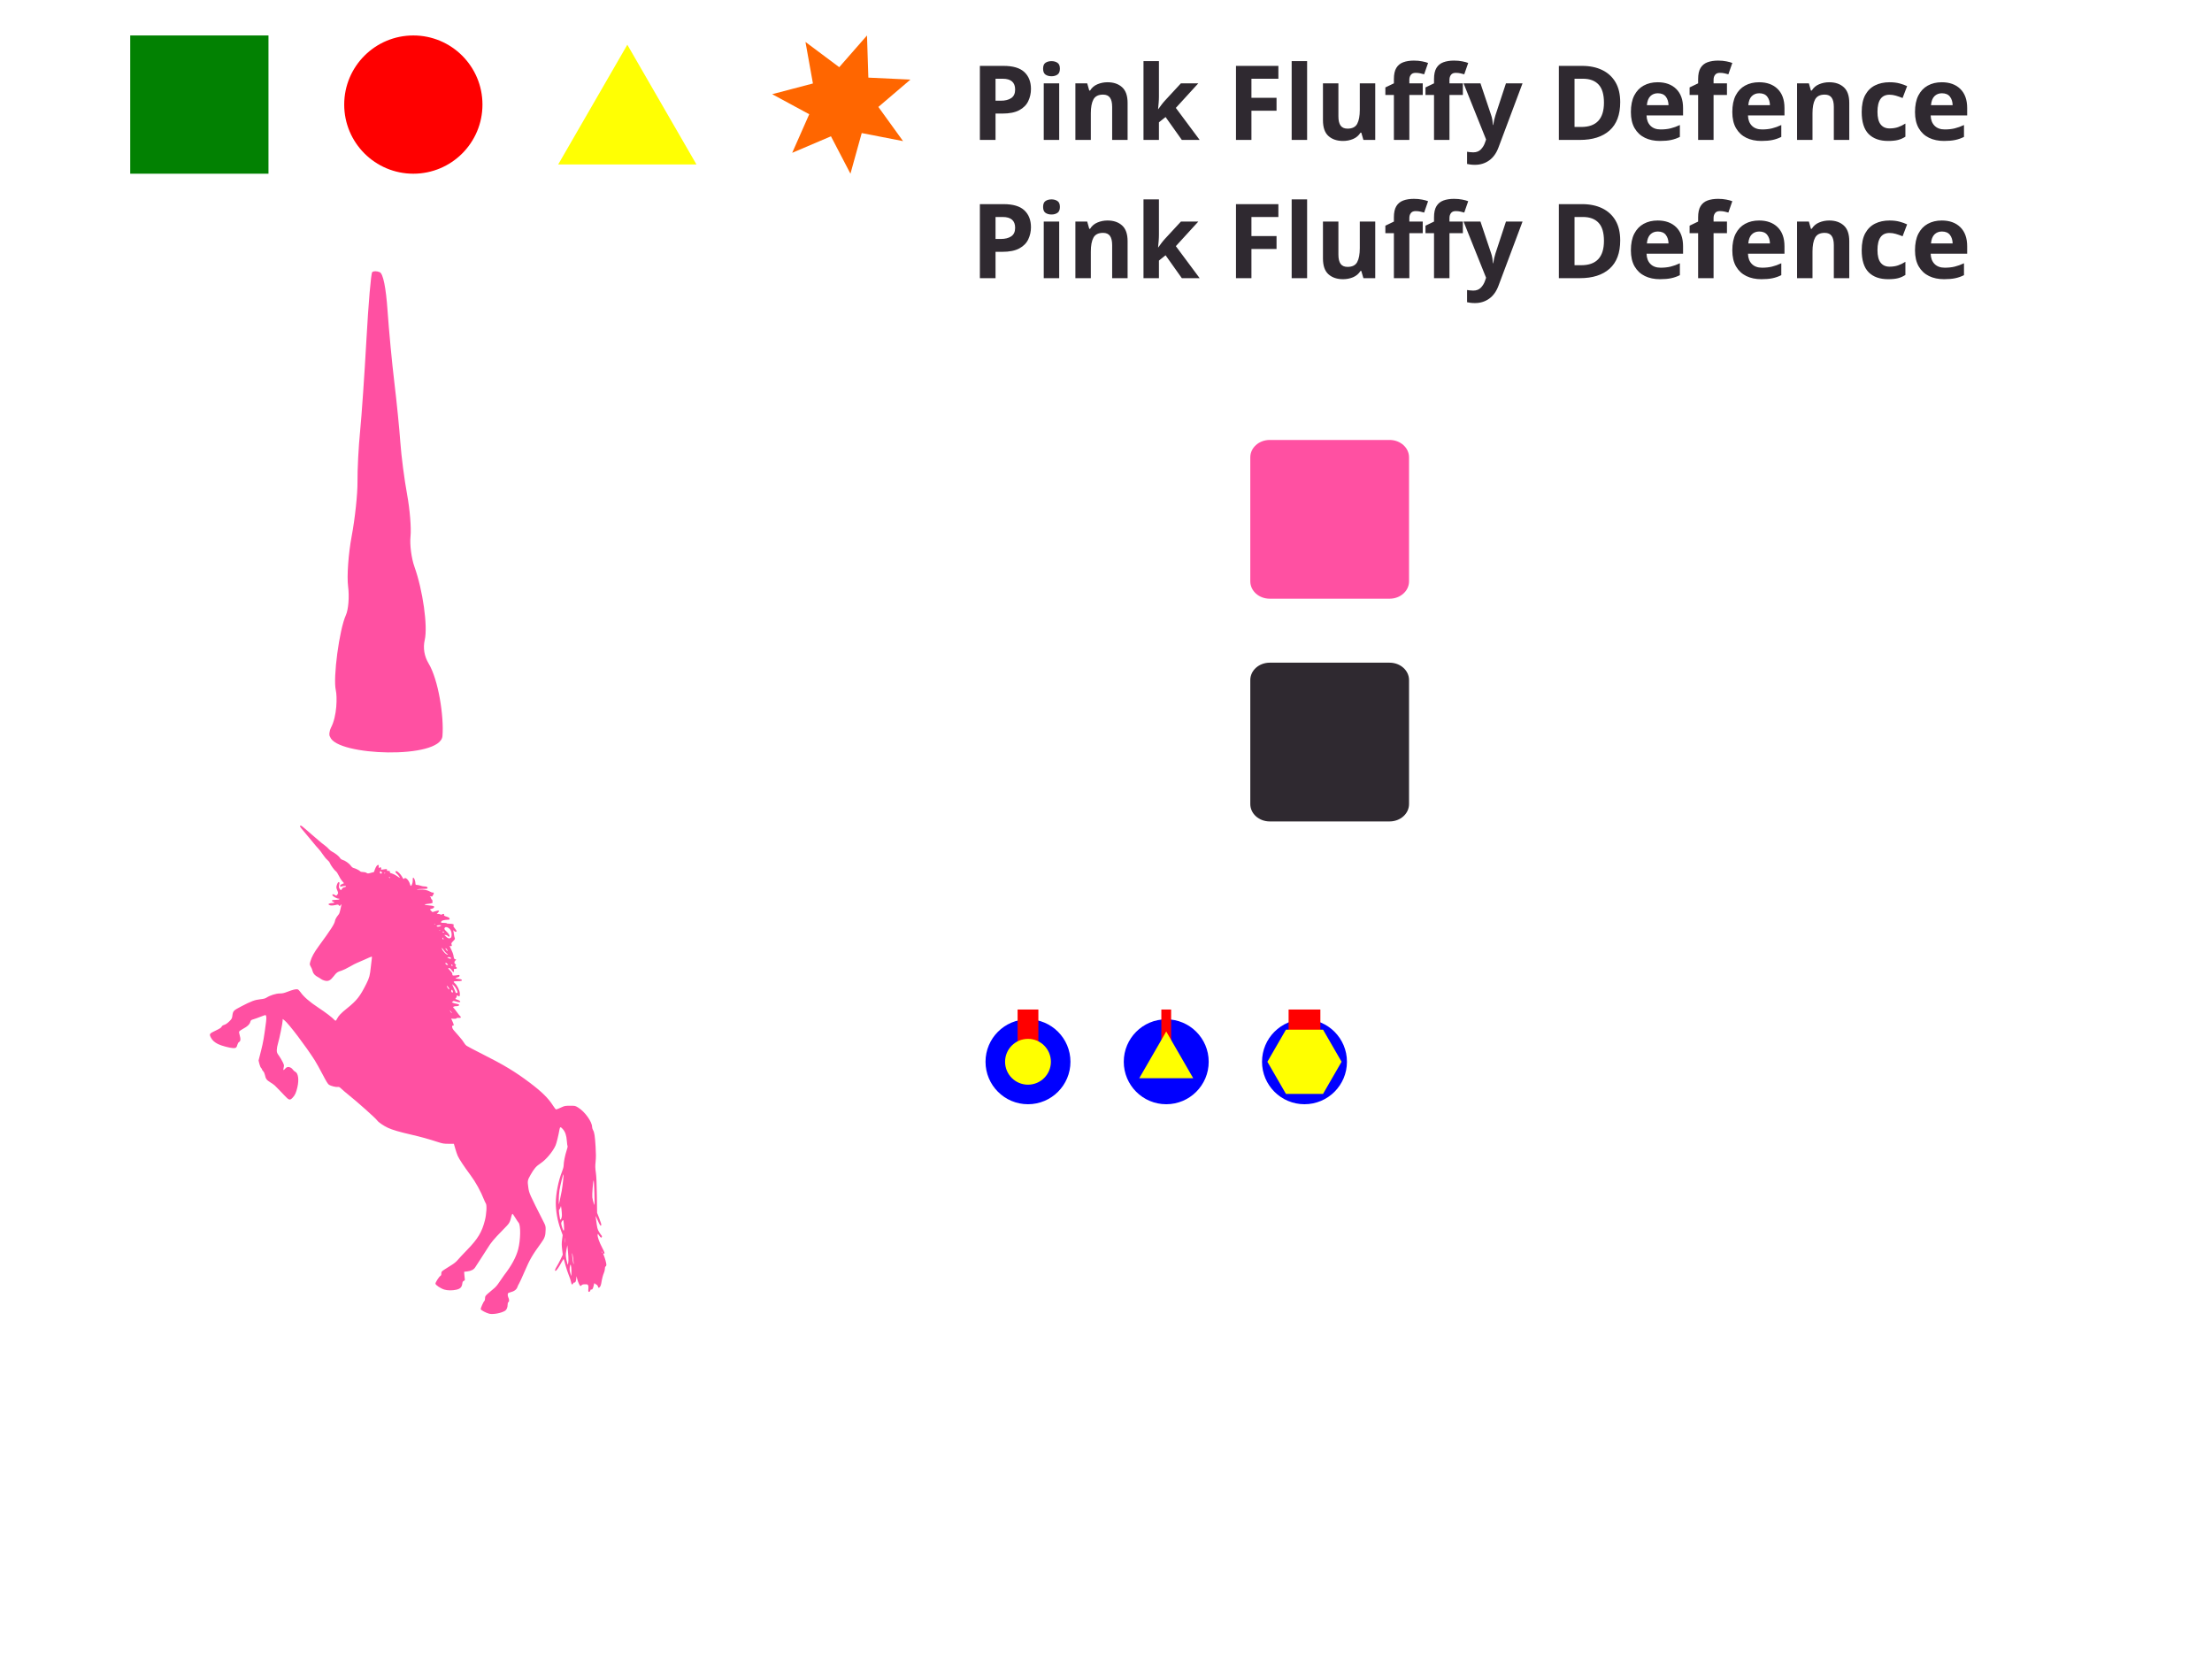
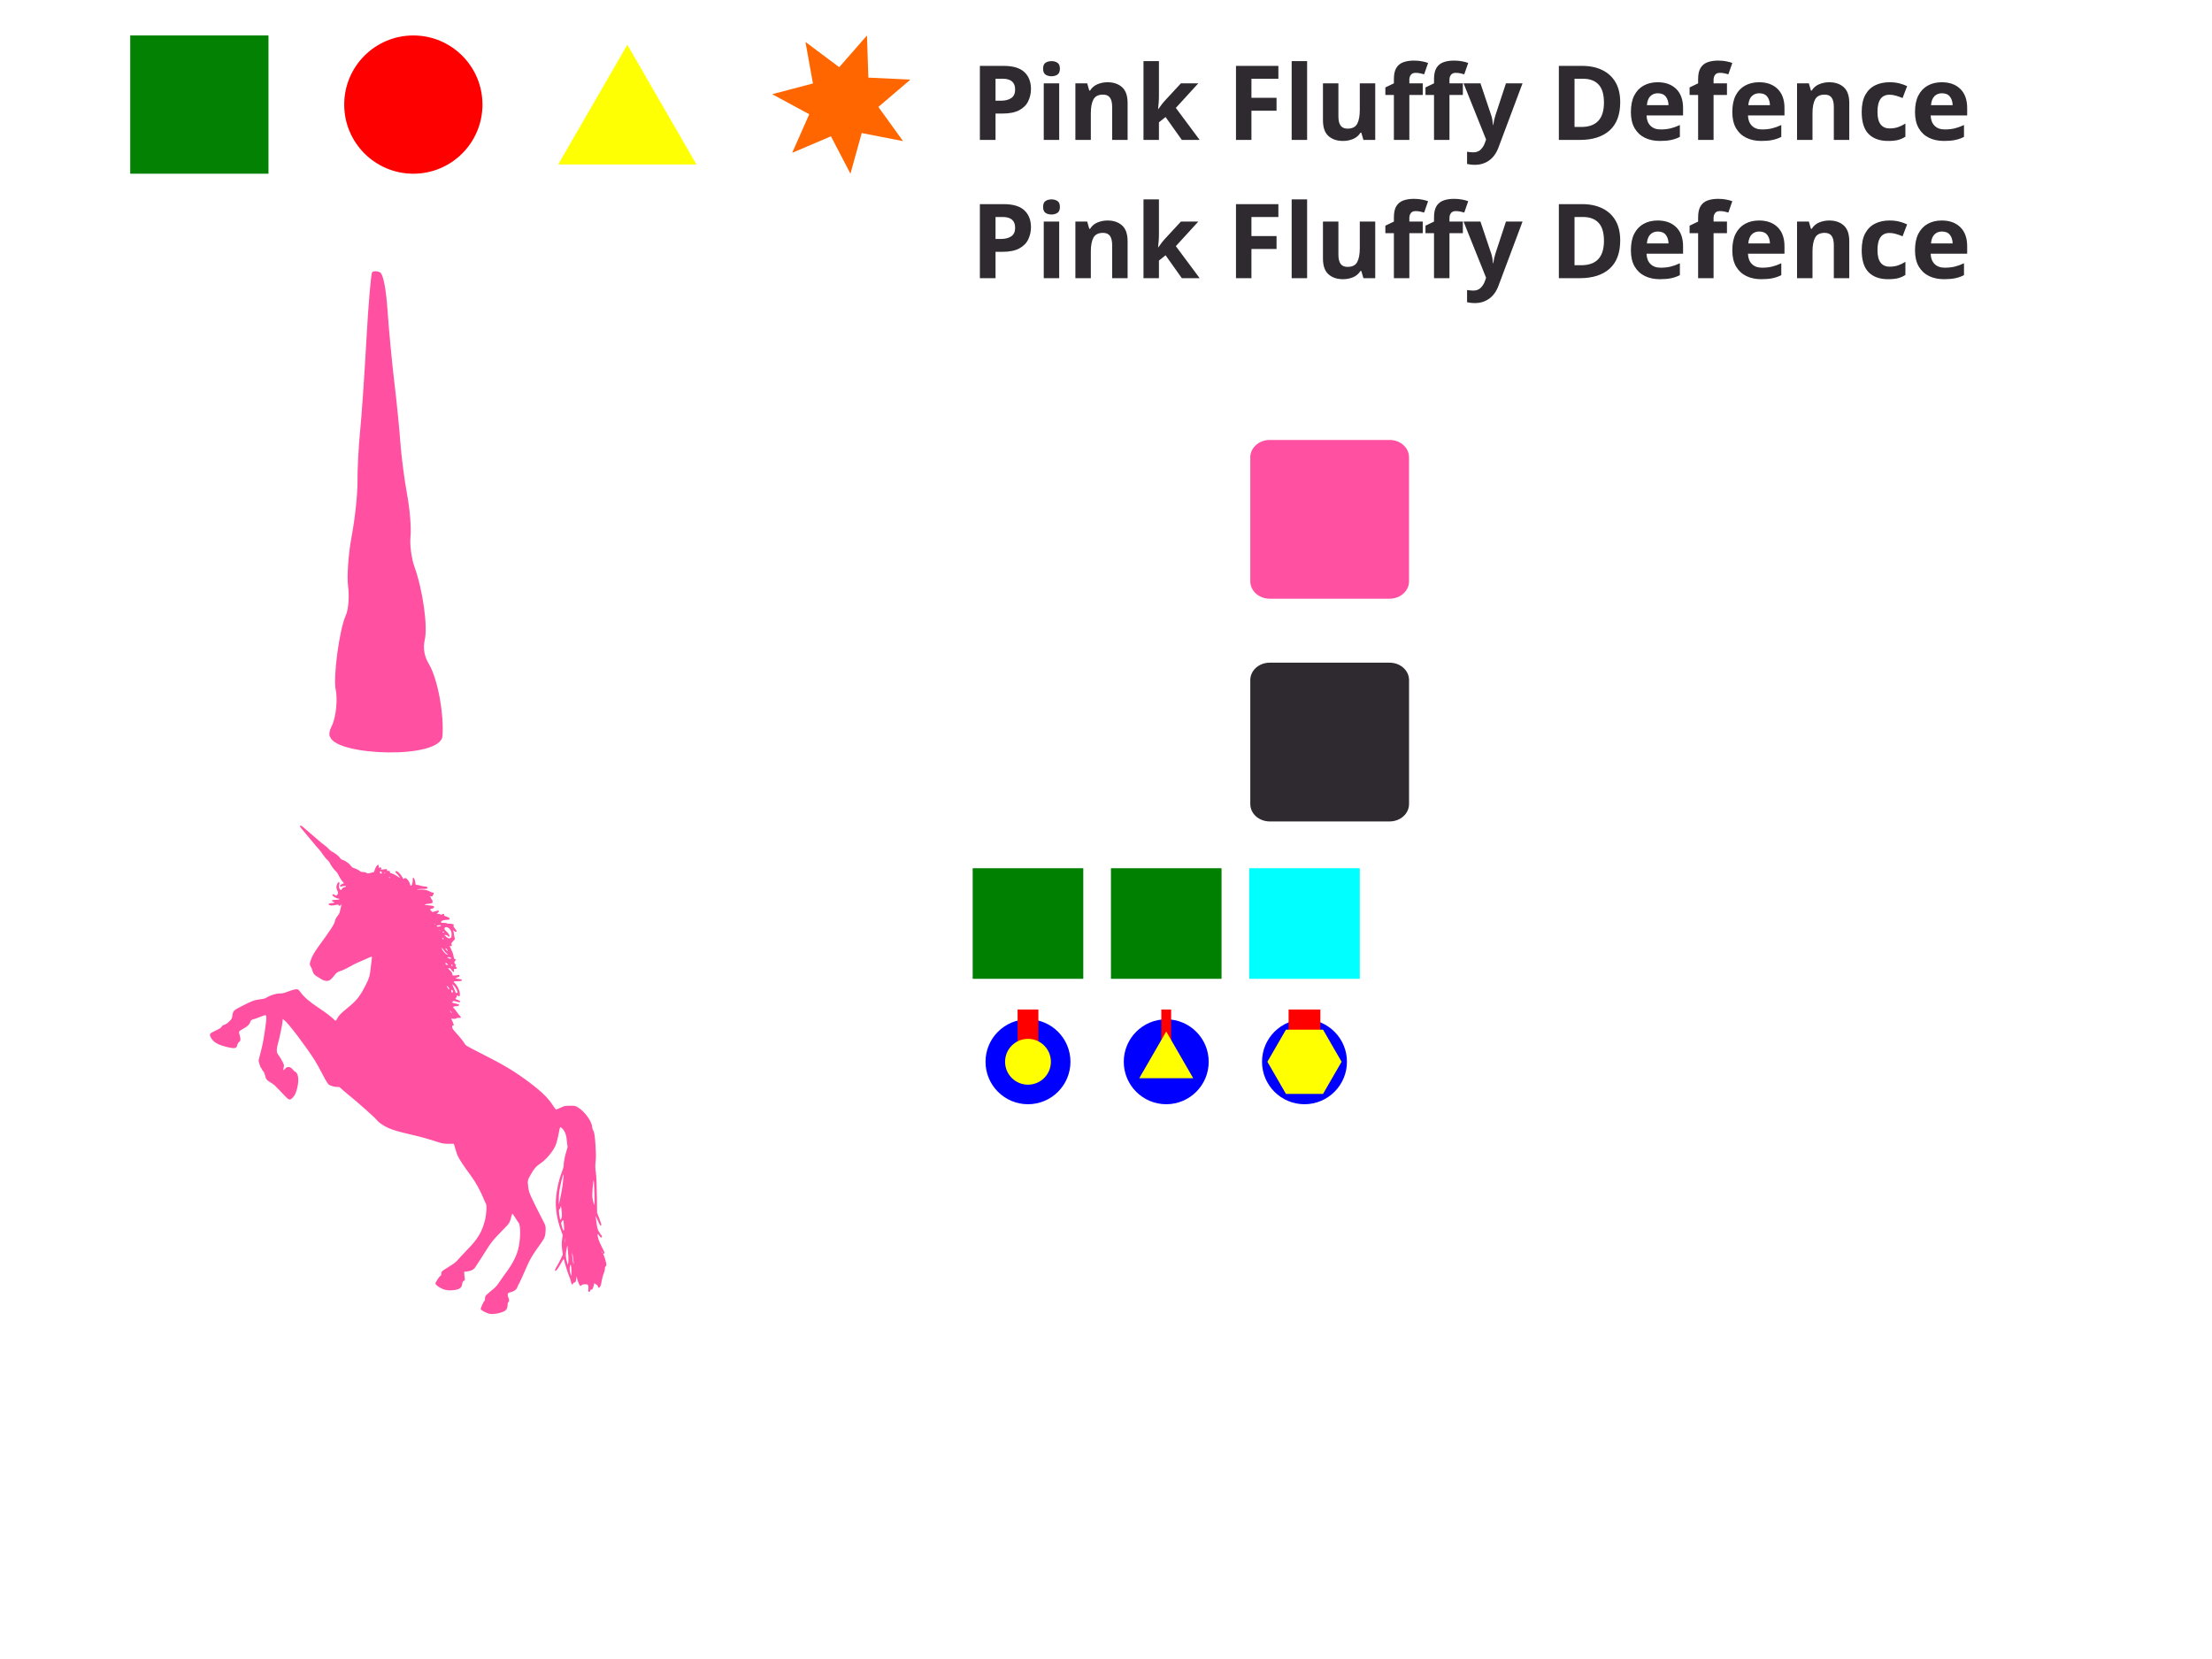
<svg xmlns="http://www.w3.org/2000/svg" width="640" height="480" id="svg3650" version="1.1">
  <defs id="defs3906" />
  <text style="font-size:12px;font-family:'Bitstream Vera Sans'" x="242.244" y="247.869" font-size="12px" xml:space="preserve" id="text2419" />
  <g id="g4748" transform="translate(-229.6792,-96.55566)">
    <path d="m 597.056,223.848 34.673,0 c 3.119,0 5.629,2.246 5.629,5.035 l 0,35.862 c 0,2.789 -2.511,5.035 -5.629,5.035 l -34.673,0 c -3.119,0 -5.629,-2.246 -5.629,-5.035 l 0,-35.862 c 0,-2.789 2.511,-5.035 5.629,-5.035 z" id="rect2787" style="fill:#ff50a2;fill-opacity:1;stroke:none;stroke-width:2.702;stroke-linecap:round;stroke-linejoin:round;stroke-miterlimit:13.654" />
  </g>
  <g transform="translate(-229.6791,-32.11391)" id="g4182">
    <path style="fill:#2f2930;stroke:none;stroke-width:2.702;stroke-linecap:round;stroke-linejoin:round;stroke-miterlimit:13.654" id="path4184" d="m 597.056,223.848 34.673,0 c 3.119,0 5.629,2.246 5.629,5.035 l 0,35.862 c 0,2.789 -2.511,5.035 -5.629,5.035 l -34.673,0 c -3.119,0 -5.629,-2.246 -5.629,-5.035 l 0,-35.862 c 0,-2.789 2.511,-5.035 5.629,-5.035 z" />
  </g>
  <circle r="20" cy="30.259" cx="119.591" id="circle4675" style="opacity:1;fill:#ff0000;fill-opacity:1" />
  <rect y="10.259" x="37.679" height="40" width="40" id="rect4683" style="opacity:0.99;fill:#008000;fill-opacity:1" />
  <g id="g4235" transform="translate(-40,0)">
    <rect y="10.259" x="201.504" height="40" width="40" id="rect4233" style="opacity:0.99;fill:none;fill-opacity:1;stroke:none;stroke-width:2.702;stroke-miterlimit:13.654;stroke-dasharray:none;stroke-opacity:1" />
    <path style="opacity:1;fill:#ffff00;fill-opacity:0.988;stroke:none;stroke-width:2.702;stroke-miterlimit:13.654;stroke-dasharray:none;stroke-opacity:1" id="path4693" d="m 241.504,47.579 -40,0 20,-34.641 z" />
  </g>
  <path transform="matrix(0.03740457,0,0,0.037465,222.967,58.71221)" d="m 745.428,-1293.301 10.503,325.641 325.457,15.167 -248.048,211.245 191.061,263.909 -319.814,-62.222 -87.208,313.922 -150.753,-288.836 -299.808,127.545 131.828,-297.95 -286.646,-154.876 315.14,-82.701 -57.634,-320.672 261.145,194.822 z" id="path4701" style="opacity:1;fill:#ff6600;fill-opacity:1" />
  <path style="fill:#000000" d="" id="path4791" />
  <g id="g3512">
    <rect y="237.756" x="46.319" height="143.547" width="143.547" id="rect4847" style="opacity:0.99;fill:none;fill-opacity:1;stroke:none;stroke-width:2.702;stroke-miterlimit:13.654;stroke-dasharray:none;stroke-opacity:1" />
    <path style="fill:#ff50a2;fill-opacity:1" d="m 141.551,380.098 c -0.889,-0.218 -2.411,-1.025 -2.462,-1.305 -0.053,-0.288 0.776,-2.159 1.062,-2.397 0.107,-0.088 0.192,-0.43 0.192,-0.767 0,-0.556 0.067,-0.669 0.79,-1.33 0.434,-0.397 1.175,-1.024 1.645,-1.394 0.589,-0.462 1.116,-1.072 1.693,-1.957 0.461,-0.707 1.085,-1.605 1.387,-1.996 2.169,-2.807 3.475,-5.221 4.076,-7.533 0.693,-2.667 0.758,-6.924 0.118,-7.645 -0.153,-0.173 -0.581,-0.808 -0.951,-1.412 -0.37,-0.604 -0.73,-1.133 -0.8,-1.177 -0.07,-0.043 -0.198,0.195 -0.284,0.529 -0.567,2.203 -0.463,2.034 -2.541,4.16 -2.672,2.734 -3.393,3.598 -4.467,5.354 -0.51,0.833 -1.428,2.262 -2.04,3.174 -0.612,0.913 -1.262,1.911 -1.445,2.219 -0.415,0.699 -1.196,1.111 -2.347,1.239 l -0.874,0.097 0.021,0.568 c 0.012,0.312 0.068,0.87 0.125,1.238 0.096,0.624 0.079,0.681 -0.254,0.833 -0.288,0.131 -0.375,0.3 -0.452,0.876 -0.129,0.969 -0.611,1.44 -1.724,1.683 -1.188,0.26 -2.558,0.242 -3.473,-0.043 -1.102,-0.344 -2.558,-1.324 -2.558,-1.721 0,-0.381 1.06,-2.033 1.433,-2.233 0.196,-0.105 0.272,-0.299 0.272,-0.694 0,-0.519 0.051,-0.582 0.959,-1.185 0.528,-0.35 1.451,-0.934 2.051,-1.298 0.663,-0.402 1.331,-0.953 1.702,-1.404 0.336,-0.408 1.574,-1.734 2.75,-2.945 3.111,-3.204 4.277,-5.138 5.137,-8.525 0.464,-1.827 0.612,-4.392 0.283,-4.895 -0.129,-0.197 -0.367,-0.695 -0.529,-1.108 -0.947,-2.409 -2.421,-5.082 -3.901,-7.075 -1.905,-2.565 -3.311,-4.689 -3.718,-5.615 -0.171,-0.39 -0.491,-1.333 -0.711,-2.095 l -0.399,-1.385 -1.533,-4.3e-4 c -1.362,-4.3e-4 -1.702,-0.055 -3.056,-0.495 -2.776,-0.9 -5.046,-1.531 -7.706,-2.14 -3.443,-0.788 -5.482,-1.386 -6.784,-1.987 -1.215,-0.561 -2.784,-1.637 -3.107,-2.129 -0.404,-0.616 -5.867,-5.484 -8.503,-7.577 -0.554,-0.44 -1.341,-1.113 -1.75,-1.497 -0.62,-0.583 -0.808,-0.685 -1.137,-0.618 -0.486,0.098 -1.949,-0.26 -2.534,-0.619 -0.331,-0.203 -0.783,-0.934 -1.905,-3.079 -0.809,-1.547 -1.796,-3.325 -2.193,-3.95 -2.634,-4.147 -7.609,-10.715 -8.812,-11.633 l -0.513,-0.391 0,0.441 c 0,0.675 -0.948,5.328 -1.347,6.609 -0.196,0.628 -0.355,1.49 -0.356,1.926 -0.002,0.706 0.062,0.878 0.61,1.634 0.337,0.465 0.823,1.28 1.081,1.812 0.44,0.908 0.459,1.005 0.305,1.616 -0.2,0.794 -0.084,0.954 0.324,0.447 0.474,-0.589 1.008,-0.736 1.62,-0.445 0.279,0.132 0.608,0.416 0.73,0.629 0.123,0.214 0.429,0.487 0.68,0.607 0.856,0.408 1.117,2.285 0.618,4.453 -0.375,1.63 -0.694,2.33 -1.396,3.062 -0.788,0.821 -1.035,0.748 -2.403,-0.71 -0.642,-0.684 -1.268,-1.34 -1.391,-1.458 -0.324,-0.308 -1.026,-1.02 -1.331,-1.35 -0.145,-0.156 -0.726,-0.572 -1.292,-0.923 -1.111,-0.69 -1.34,-1.001 -1.588,-2.161 -0.097,-0.455 -0.294,-0.877 -0.497,-1.066 -0.185,-0.172 -0.337,-0.402 -0.337,-0.511 0,-0.109 -0.122,-0.309 -0.272,-0.444 -0.149,-0.135 -0.375,-0.673 -0.502,-1.195 l -0.231,-0.949 0.713,-2.807 c 0.635,-2.502 0.883,-3.928 1.454,-8.366 0.166,-1.288 0.091,-1.974 -0.214,-1.974 -0.101,0 -0.723,0.218 -1.383,0.484 -0.66,0.266 -1.558,0.587 -1.996,0.715 -0.738,0.214 -0.808,0.272 -0.966,0.798 -0.214,0.715 -0.814,1.285 -2.062,1.958 -0.54,0.291 -1.047,0.633 -1.127,0.76 -0.105,0.166 -0.065,0.503 0.145,1.204 0.318,1.066 0.242,1.641 -0.249,1.904 -0.145,0.078 -0.329,0.382 -0.409,0.676 -0.246,0.915 -0.455,1.091 -1.251,1.056 -1.017,-0.044 -3.381,-0.674 -4.371,-1.165 -1.014,-0.502 -1.676,-1.098 -2.062,-1.856 -0.545,-1.067 -0.475,-1.175 1.317,-2.026 1.194,-0.567 1.643,-0.855 1.77,-1.134 0.118,-0.259 0.359,-0.43 0.781,-0.556 0.402,-0.12 0.884,-0.449 1.411,-0.967 0.7,-0.687 0.812,-0.875 0.896,-1.496 0.216,-1.608 0.242,-1.637 2.672,-2.91 2.747,-1.44 3.854,-1.856 5.367,-2.016 1.028,-0.109 1.479,-0.226 1.889,-0.492 1,-0.649 2.727,-1.191 3.792,-1.191 0.768,0 1.238,-0.103 2.248,-0.493 1.53,-0.591 2.479,-0.819 2.933,-0.705 0.191,0.048 0.564,0.416 0.869,0.859 0.877,1.274 2.662,2.821 5.102,4.423 2.115,1.389 4.041,2.857 4.684,3.572 0.326,0.362 0.436,0.304 0.806,-0.423 0.417,-0.817 1.152,-1.58 2.763,-2.869 2.889,-2.31 3.835,-3.508 5.662,-7.166 0.872,-1.747 1.037,-2.366 1.298,-4.872 0.126,-1.212 0.264,-2.379 0.306,-2.594 0.048,-0.246 0.015,-0.391 -0.089,-0.391 -0.091,0 -0.975,0.375 -1.966,0.834 -0.99,0.459 -2.015,0.905 -2.278,0.993 -0.263,0.088 -1.19,0.571 -2.061,1.074 -0.871,0.503 -1.935,1.019 -2.365,1.147 -1.22,0.362 -1.434,0.512 -2.245,1.57 -0.977,1.275 -1.584,1.587 -2.609,1.342 -0.388,-0.093 -0.878,-0.306 -1.088,-0.473 -0.21,-0.167 -0.615,-0.421 -0.898,-0.565 -0.843,-0.428 -1.369,-1.001 -1.54,-1.675 -0.155,-0.614 -0.232,-0.797 -0.669,-1.601 -0.204,-0.376 -0.203,-0.485 0.011,-1.254 0.355,-1.278 1.065,-2.572 2.44,-4.45 3.505,-4.784 4.535,-6.386 4.678,-7.275 0.054,-0.333 0.296,-0.862 0.547,-1.193 0.248,-0.327 0.528,-0.698 0.623,-0.824 0.095,-0.126 0.272,-0.708 0.395,-1.294 0.122,-0.585 0.256,-1.192 0.298,-1.349 0.065,-0.241 0.032,-0.231 -0.219,0.071 -0.288,0.347 -0.3,0.349 -0.505,0.082 -0.191,-0.249 -0.275,-0.259 -0.933,-0.107 -0.953,0.22 -1.582,0.211 -1.908,-0.028 -0.258,-0.188 -0.256,-0.2 0.035,-0.355 0.165,-0.088 0.491,-0.161 0.725,-0.161 0.233,0 0.532,-0.041 0.664,-0.092 0.19,-0.073 0.146,-0.131 -0.214,-0.283 -0.729,-0.307 -0.462,-0.549 0.613,-0.555 0.543,-0.003 1.019,-0.079 1.118,-0.178 0.135,-0.135 0.081,-0.175 -0.247,-0.183 -0.515,-0.014 -1.681,-0.701 -1.744,-1.029 -0.06,-0.31 0.303,-0.31 0.777,-1e-5 0.353,0.231 0.375,0.228 0.631,-0.107 0.335,-0.436 0.335,-0.475 -0.026,-1.343 -0.252,-0.609 -0.275,-0.805 -0.145,-1.286 0.207,-0.767 0.515,-1.177 0.728,-0.968 0.12,0.118 0.121,0.311 0.004,0.744 -0.128,0.474 -0.116,0.664 0.06,1.004 0.317,0.614 0.477,0.649 0.752,0.169 0.171,-0.298 0.373,-0.442 0.663,-0.471 0.229,-0.023 0.446,-0.131 0.482,-0.24 0.051,-0.157 -0.066,-0.182 -0.558,-0.122 -0.343,0.042 -0.735,0.122 -0.871,0.178 -0.192,0.079 -0.249,0.032 -0.249,-0.205 0,-0.22 0.15,-0.369 0.533,-0.528 0.293,-0.121 0.55,-0.236 0.57,-0.255 0.021,-0.019 -0.199,-0.284 -0.487,-0.589 -0.288,-0.305 -0.739,-1.018 -1.001,-1.585 -0.268,-0.579 -0.634,-1.133 -0.836,-1.266 -0.431,-0.283 -1.568,-1.842 -1.775,-2.435 -0.081,-0.233 -0.407,-0.631 -0.723,-0.886 -0.317,-0.255 -0.893,-0.95 -1.28,-1.545 -0.387,-0.595 -0.984,-1.37 -1.327,-1.722 -0.342,-0.352 -0.93,-1.034 -1.306,-1.516 -0.376,-0.482 -1.435,-1.755 -2.354,-2.829 -0.919,-1.074 -1.67,-2.009 -1.67,-2.077 0,-0.068 0.097,-0.161 0.215,-0.207 0.138,-0.053 0.6,0.268 1.285,0.893 0.589,0.536 1.558,1.376 2.154,1.865 0.596,0.49 1.417,1.193 1.825,1.563 0.408,0.37 1.14,0.961 1.627,1.313 0.487,0.352 1.049,0.852 1.249,1.111 0.2,0.259 0.624,0.602 0.943,0.762 0.89,0.446 2.025,1.342 2.309,1.823 0.164,0.278 0.434,0.481 0.756,0.568 0.727,0.198 1.949,1.069 2.391,1.706 0.244,0.351 0.538,0.587 0.809,0.648 0.557,0.126 1.676,0.693 1.899,0.962 0.109,0.132 0.411,0.208 0.799,0.202 0.368,-0.005 0.779,0.092 1.002,0.238 0.358,0.235 0.425,0.235 1.276,0.004 l 0.898,-0.243 0.296,-0.813 c 0.315,-0.864 0.743,-1.377 1.011,-1.211 0.09,0.056 0.126,0.248 0.08,0.432 -0.084,0.336 0.131,0.634 0.234,0.324 0.033,-0.098 0.162,-0.128 0.306,-0.073 0.179,0.069 0.223,0.182 0.154,0.397 -0.089,0.28 -0.056,0.296 0.452,0.221 1.255,-0.183 1.26,-0.183 1.231,0.119 -0.023,0.232 0.057,0.285 0.426,0.284 0.375,-7.2e-4 0.447,0.049 0.415,0.288 -0.032,0.233 0.081,0.322 0.577,0.454 0.339,0.091 0.932,0.38 1.318,0.644 1.113,0.759 1.126,0.763 0.83,0.253 -0.148,-0.255 -0.484,-0.642 -0.748,-0.861 -0.463,-0.385 -0.501,-0.708 -0.082,-0.708 0.33,0 1.272,0.937 1.641,1.632 0.347,0.655 0.469,0.752 0.625,0.5 0.319,-0.516 1.34,0.471 1.64,1.585 0.081,0.301 0.194,0.547 0.252,0.547 0.273,0 0.612,-0.981 0.569,-1.646 -0.035,-0.546 0.002,-0.699 0.167,-0.699 0.242,0 0.584,0.899 0.609,1.599 0.015,0.415 0.06,0.463 0.45,0.468 0.239,0.003 0.69,0.098 1.002,0.211 0.313,0.113 0.76,0.207 0.995,0.209 0.707,0.007 1.066,0.156 1.066,0.443 0,0.242 -0.127,0.269 -1.315,0.282 -0.723,0.008 -1.475,0.071 -1.67,0.14 -0.238,0.084 -0.002,0.103 0.711,0.057 1.182,-0.076 2.244,0.144 3.08,0.637 0.283,0.167 0.604,0.269 0.712,0.228 0.3,-0.115 0.395,0.322 0.133,0.611 -0.127,0.14 -0.23,0.328 -0.23,0.418 0,0.105 -0.165,0.135 -0.462,0.086 -0.378,-0.063 -0.416,-0.048 -0.213,0.082 0.137,0.087 0.249,0.28 0.249,0.429 0,0.149 0.111,0.332 0.248,0.409 0.136,0.076 0.202,0.184 0.147,0.239 -0.055,0.055 -0.038,0.217 0.039,0.36 0.195,0.364 -0.17,0.529 -1.429,0.646 -1.253,0.116 -1.04,0.315 0.465,0.435 0.565,0.045 1.141,0.14 1.278,0.211 0.383,0.197 0.063,0.654 -0.537,0.766 -0.59,0.111 -0.608,0.191 -0.142,0.628 l 0.353,0.332 0.839,-0.254 c 1.054,-0.319 1.321,-0.195 0.784,0.366 l -0.394,0.411 0.391,0 c 0.215,0 0.522,0.07 0.681,0.155 0.21,0.112 0.333,0.112 0.445,0 0.085,-0.085 0.275,-0.155 0.421,-0.155 0.195,0 0.243,0.071 0.181,0.266 -0.07,0.222 0.051,0.31 0.737,0.533 0.621,0.202 0.832,0.34 0.864,0.566 0.034,0.241 -0.036,0.303 -0.355,0.317 -1.212,0.052 -1.845,0.201 -2.016,0.475 -0.242,0.388 -0.151,0.441 0.761,0.441 0.432,0 0.785,0.055 0.785,0.122 0,0.067 0.356,0.122 0.791,0.122 0.951,0 1.441,0.206 1.194,0.503 -0.13,0.157 -0.058,0.329 0.346,0.822 0.281,0.343 0.511,0.693 0.511,0.778 0,0.326 -0.32,0.33 -0.673,0.009 -0.333,-0.303 -0.358,-0.308 -0.264,-0.05 0.057,0.156 0.136,0.604 0.176,0.995 0.04,0.391 0.143,0.856 0.229,1.034 0.139,0.286 0.087,0.395 -0.443,0.935 -0.537,0.547 -0.585,0.651 -0.458,0.986 0.155,0.407 0.026,0.578 -0.331,0.441 -0.305,-0.117 -0.298,-0.087 0.271,1.099 0.273,0.57 0.533,1.263 0.577,1.539 0.159,0.999 0.208,1.11 0.518,1.191 l 0.316,0.083 -0.318,0.339 c -0.341,0.363 -0.302,0.738 0.107,1.048 0.18,0.136 0.188,0.203 0.041,0.352 -0.147,0.149 -0.124,0.227 0.127,0.416 0.386,0.291 0.24,0.556 -0.306,0.556 -0.381,0 -0.408,0.033 -0.333,0.409 0.128,0.638 -0.183,0.656 -0.576,0.034 -0.332,-0.525 -0.849,-0.86 -1.038,-0.67 -0.045,0.045 0.071,0.242 0.259,0.436 0.749,0.773 0.911,1.014 0.911,1.355 0,0.312 0.06,0.355 0.497,0.351 0.274,-0.003 0.737,-0.053 1.03,-0.113 0.475,-0.097 0.533,-0.077 0.533,0.177 0,0.209 -0.151,0.33 -0.569,0.455 -0.313,0.094 -0.569,0.216 -0.569,0.272 0,0.056 0.354,0.131 0.787,0.167 0.433,0.036 0.856,0.134 0.94,0.218 0.316,0.316 -0.054,0.462 -1.166,0.462 -1.242,0 -1.362,0.106 -0.726,0.641 0.598,0.503 1.311,1.94 1.403,2.826 0.081,0.782 -0.103,1.134 -0.425,0.813 -0.237,-0.237 -0.573,-0.196 -0.475,0.058 0.046,0.119 -0.041,0.341 -0.193,0.492 -0.306,0.306 -0.294,0.32 0.449,0.559 0.287,0.092 0.598,0.26 0.691,0.372 0.294,0.354 -0.255,0.42 -1.101,0.133 -0.513,-0.174 -0.805,-0.213 -0.869,-0.115 -0.053,0.081 -0.192,0.181 -0.309,0.223 -0.266,0.094 0.375,0.365 1.256,0.53 0.793,0.149 1.007,0.352 0.599,0.57 -0.169,0.09 -0.448,0.148 -0.619,0.129 -0.377,-0.043 -0.952,0.134 -0.952,0.294 0,0.063 0.102,0.2 0.226,0.303 0.124,0.103 0.519,0.607 0.878,1.119 0.358,0.512 0.777,1.034 0.931,1.161 0.399,0.327 0.176,0.603 -0.41,0.507 -0.31,-0.05 -0.527,-0.008 -0.636,0.123 -0.114,0.138 -0.379,0.182 -0.855,0.142 l -0.69,-0.057 0.364,0.807 c 0.448,0.991 0.479,1.239 0.156,1.214 -0.394,-0.031 -0.312,0.702 0.139,1.252 0.213,0.26 0.913,1.061 1.556,1.78 0.643,0.719 1.3,1.562 1.459,1.875 0.159,0.312 0.498,0.724 0.753,0.915 0.255,0.191 2.254,1.246 4.443,2.346 6.351,3.19 9.634,5.168 13.823,8.327 3.565,2.688 5.404,4.502 6.819,6.728 0.36,0.567 0.732,1.03 0.826,1.03 0.187,0 0.915,-0.288 1.911,-0.756 0.522,-0.245 0.915,-0.301 2.132,-0.305 1.476,-0.004 1.502,8.7e-4 2.358,0.525 1.927,1.179 4.018,4.086 4.033,5.609 0.003,0.25 0.128,0.665 0.278,0.924 0.384,0.661 0.539,1.671 0.731,4.778 0.126,2.039 0.127,3.103 0.006,4.316 -0.135,1.349 -0.125,1.862 0.067,3.173 0.162,1.108 0.248,3.034 0.296,6.609 l 0.068,5.046 0.65,1.658 c 0.396,1.011 0.612,1.755 0.554,1.908 -0.153,0.399 -0.424,0.023 -1.084,-1.505 -0.562,-1.301 -0.579,-1.324 -0.49,-0.64 0.416,3.196 0.434,3.276 0.974,4.165 0.292,0.481 0.591,0.911 0.665,0.956 0.215,0.133 0.154,0.634 -0.077,0.634 -0.116,0 -0.388,-0.268 -0.604,-0.596 -0.39,-0.591 -0.393,-0.593 -0.438,-0.208 -0.068,0.58 0.479,2.115 1.342,3.764 0.749,1.432 0.839,1.804 0.395,1.634 -0.19,-0.073 -0.187,-0.012 0.023,0.468 0.349,0.797 0.773,2.328 0.773,2.792 0,0.223 -0.094,0.434 -0.213,0.48 -0.141,0.054 -0.214,0.281 -0.216,0.671 -0.002,0.324 -0.131,0.871 -0.288,1.217 -0.268,0.591 -0.569,1.781 -0.776,3.067 -0.109,0.677 -0.422,1.208 -0.713,1.208 -0.115,0 -0.21,-0.118 -0.21,-0.262 0,-0.259 -0.411,-0.733 -0.635,-0.733 -0.063,0 -0.192,-0.105 -0.286,-0.234 -0.144,-0.197 -0.198,-0.098 -0.34,0.626 -0.168,0.854 -0.442,1.277 -0.718,1.107 -0.079,-0.049 -0.184,0.069 -0.232,0.262 -0.105,0.417 -0.465,0.598 -0.583,0.293 -0.046,-0.119 -0.043,-0.465 0.005,-0.77 0.049,-0.304 0.026,-0.718 -0.05,-0.918 -0.125,-0.329 -0.213,-0.365 -0.902,-0.365 -0.58,0 -0.824,0.068 -1.017,0.281 -0.14,0.154 -0.303,0.251 -0.363,0.214 -0.227,-0.14 -0.729,-1.275 -0.903,-2.042 l -0.181,-0.798 -0.09,0.761 c -0.097,0.815 -0.296,1.182 -0.583,1.073 -0.098,-0.037 -0.256,0.104 -0.352,0.314 -0.225,0.493 -0.449,0.29 -0.596,-0.542 -0.059,-0.336 -0.338,-1.171 -0.62,-1.856 -0.281,-0.685 -0.707,-1.964 -0.947,-2.843 -0.239,-0.878 -0.466,-1.693 -0.505,-1.81 -0.043,-0.13 -0.274,0.172 -0.599,0.782 -0.682,1.283 -1.465,2.459 -1.697,2.551 -0.395,0.157 -0.307,-0.355 0.196,-1.142 0.291,-0.454 0.814,-1.429 1.163,-2.165 l 0.634,-1.339 -0.184,-1.549 c -0.147,-1.234 -0.149,-1.811 -0.013,-2.837 l 0.171,-1.288 -0.624,-1.731 c -0.861,-2.387 -1.368,-5.186 -1.368,-7.558 -8e-5,-2.604 0.769,-6.5 1.778,-9.001 0.287,-0.711 0.49,-1.463 0.49,-1.81 0,-0.94 0.404,-3.006 0.845,-4.324 0.223,-0.666 0.357,-1.242 0.298,-1.281 -0.059,-0.039 -0.153,-0.705 -0.209,-1.479 -0.121,-1.681 -0.462,-2.679 -1.198,-3.509 -0.591,-0.666 -0.793,-0.656 -0.917,0.045 -0.332,1.868 -0.875,4.088 -1.151,4.705 -0.804,1.796 -2.737,4.114 -4.284,5.138 -1.344,0.889 -1.917,1.549 -2.978,3.422 -0.855,1.509 -0.893,1.725 -0.634,3.546 0.253,1.778 0.232,1.729 4.539,10.227 0.442,0.871 0.499,1.107 0.484,1.99 -0.031,1.783 -0.249,2.444 -1.27,3.851 -2.614,3.599 -3.282,4.745 -4.753,8.16 -0.785,1.821 -1.544,3.478 -1.688,3.683 -0.144,0.205 -0.336,0.603 -0.427,0.885 -0.261,0.806 -0.927,1.307 -2.147,1.616 -0.571,0.145 -0.645,0.21 -0.684,0.607 -0.024,0.244 0.056,0.637 0.178,0.873 0.283,0.547 0.287,1.24 0.009,1.347 -0.147,0.057 -0.213,0.286 -0.213,0.74 0,0.768 -0.298,1.476 -0.736,1.75 -1.101,0.688 -3.481,1.133 -4.594,0.859 z m 23.735,-13.314 c -0.051,-0.489 -0.147,-0.888 -0.214,-0.888 -0.066,0 -0.165,0.358 -0.22,0.796 -0.075,0.598 -0.033,1.013 0.167,1.67 l 0.267,0.874 0.046,-0.782 c 0.025,-0.43 0.004,-1.181 -0.047,-1.67 z m -0.841,-3.233 c -0.05,-0.782 -0.137,-1.837 -0.193,-2.345 l -0.102,-0.924 -0.27,1.371 c -0.28,1.422 -0.245,1.991 0.229,3.746 l 0.154,0.569 0.137,-0.497 c 0.076,-0.276 0.096,-1.13 0.046,-1.919 z m 1.37,0.423 c -0.13,-0.936 -0.26,-1.548 -0.288,-1.359 -0.051,0.333 0.196,2.379 0.349,2.901 0.181,0.615 0.159,0.044 -0.061,-1.542 z m 8.404,-1.709 c -0.046,-0.121 -0.115,-0.189 -0.152,-0.152 -0.037,0.037 -0.025,0.136 0.026,0.219 0.14,0.227 0.222,0.183 0.126,-0.068 z m -10.747,-3.934 c -0.03,-0.334 -0.055,-0.096 -0.056,0.529 -5.6e-4,0.625 0.024,0.899 0.054,0.608 0.03,-0.291 0.031,-0.803 8.7e-4,-1.137 z m -0.306,-3.852 c -0.053,-0.706 -0.135,-1.345 -0.181,-1.42 -0.127,-0.205 -0.605,0.491 -0.609,0.887 -0.002,0.19 0.138,0.782 0.31,1.317 0.416,1.29 0.613,0.968 0.481,-0.784 z m -0.587,-2.868 c -0.003,-0.391 -0.063,-1.19 -0.132,-1.777 -0.117,-1 -0.133,-1.035 -0.251,-0.569 -0.069,0.274 -0.222,0.571 -0.339,0.662 -0.182,0.14 -0.19,0.336 -0.055,1.35 0.087,0.652 0.193,1.304 0.235,1.447 0.149,0.501 0.549,-0.321 0.542,-1.114 z m 9.388,-6.694 c -0.057,-1.906 -0.151,-3.436 -0.208,-3.401 -0.166,0.103 -0.483,4.248 -0.377,4.928 0.147,0.941 0.558,2.331 0.627,2.123 0.034,-0.102 0.015,-1.744 -0.042,-3.65 z m -9.447,-0.341 c 0.282,-1.55 0.613,-4.688 0.506,-4.794 -0.108,-0.108 -0.949,3.242 -1.15,4.581 -0.117,0.782 -0.208,2.029 -0.201,2.772 l 0.012,1.35 0.268,-1.137 c 0.147,-0.625 0.402,-1.873 0.565,-2.772 z m -32.007,-51.877 c -0.173,-0.235 -0.339,-0.426 -0.368,-0.426 -0.029,0 0.061,0.192 0.199,0.426 0.139,0.235 0.304,0.426 0.368,0.426 0.064,0 -0.026,-0.192 -0.2,-0.426 z m 1.87,-5.518 c 0,-0.459 -0.528,-1.489 -1,-1.949 -0.31,-0.302 -0.563,-0.5 -0.563,-0.439 0,0.061 0.224,0.576 0.497,1.145 0.274,0.569 0.497,1.107 0.497,1.197 0,0.089 0.128,0.163 0.284,0.163 0.156,0 0.284,-0.052 0.284,-0.117 z m -1.357,-0.345 c -0.142,-0.472 -0.325,-0.618 -0.431,-0.344 -0.125,0.327 0.027,0.663 0.3,0.663 0.17,0 0.203,-0.081 0.131,-0.32 z m -1.06,-0.738 c 0,-0.257 -0.7,-1.07 -0.706,-0.819 -0.004,0.164 0.552,1.025 0.662,1.025 0.024,0 0.044,-0.092 0.044,-0.205 z m 0.995,-6.751 c 0,-0.168 -0.277,-0.347 -0.379,-0.245 -0.102,0.102 0.078,0.379 0.245,0.379 0.074,0 0.134,-0.06 0.134,-0.134 z m -1.565,-0.508 c -0.217,-0.231 -0.384,-0.308 -0.474,-0.219 -0.193,0.193 0.152,0.576 0.518,0.576 0.282,0 0.281,-0.011 -0.044,-0.357 z m 1.046,-1.708 c -0.049,-0.127 -0.269,-0.209 -0.562,-0.209 -0.605,0 -0.611,0.102 -0.022,0.349 0.514,0.216 0.704,0.171 0.584,-0.141 z m -1.141,-1.214 c -0.249,-0.159 -0.657,-0.608 -0.907,-0.998 -0.25,-0.39 -0.484,-0.679 -0.52,-0.643 -0.279,0.279 1.074,1.936 1.577,1.932 0.259,-0.002 0.238,-0.043 -0.15,-0.292 z m 0.042,-1.194 c -0.13,-0.198 -0.302,-0.36 -0.383,-0.36 -0.161,0 -0.065,0.216 0.269,0.605 0.309,0.359 0.392,0.18 0.114,-0.245 z m -1.088,-3.215 c -0.087,-0.163 -0.193,-0.262 -0.236,-0.219 -0.117,0.117 0.07,0.516 0.243,0.516 0.105,0 0.103,-0.091 -0.007,-0.296 z m 2.174,-0.186 c 0.309,-0.234 0.337,-1.305 0.053,-1.986 -0.398,-0.953 -1.652,-1.471 -1.873,-0.774 -0.078,0.246 0.021,0.422 0.477,0.848 0.76,0.709 1.137,1.344 0.924,1.557 -0.118,0.118 -0.227,0.081 -0.417,-0.141 -0.147,-0.171 -0.426,-0.3 -0.65,-0.3 l -0.393,0 0.531,0.494 c 0.564,0.525 0.944,0.61 1.348,0.303 z m -1.954,-1.65 c -0.048,-0.078 -0.184,-0.142 -0.301,-0.142 -0.117,0 -0.174,0.064 -0.125,0.142 0.048,0.078 0.184,0.142 0.301,0.142 0.117,0 0.174,-0.064 0.125,-0.142 z m -1.104,-0.512 c -0.047,-0.047 -0.17,-0.052 -0.272,-0.011 -0.113,0.045 -0.08,0.079 0.086,0.086 0.15,0.006 0.234,-0.027 0.187,-0.075 z m 0.118,-1.26 c 0.259,-0.196 0.244,-0.209 -0.245,-0.213 -0.622,-0.005 -0.999,0.119 -0.891,0.295 0.123,0.2 0.832,0.149 1.136,-0.081 z m -1.539,-0.588 c -0.047,-0.047 -0.17,-0.052 -0.272,-0.011 -0.113,0.045 -0.08,0.079 0.086,0.086 0.15,0.006 0.234,-0.027 0.187,-0.075 z m -13.108,-13.416 c -0.048,-0.078 -0.152,-0.142 -0.23,-0.142 -0.078,0 -0.103,0.064 -0.054,0.142 0.048,0.078 0.152,0.142 0.23,0.142 0.078,0 0.103,-0.064 0.054,-0.142 z m -2.345,-1.322 c 0,-0.205 -0.278,-0.526 -0.455,-0.526 -0.063,0 -0.114,0.16 -0.114,0.355 0,0.261 0.076,0.355 0.284,0.355 0.156,0 0.284,-0.083 0.284,-0.185 z m 0.924,0.043 c 0.048,-0.078 0.02,-0.142 -0.063,-0.142 -0.083,0 -0.151,0.064 -0.151,0.142 0,0.078 0.028,0.142 0.063,0.142 0.035,0 0.102,-0.064 0.151,-0.142 z" id="path4825" />
  </g>
  <text xml:space="preserve" style="font-style:normal;font-weight:normal;font-size:16.25px;line-height:125%;font-family:sans-serif;letter-spacing:0px;word-spacing:0px;fill:#2f2930;fill-opacity:1;stroke:none;stroke-width:1px;stroke-linecap:butt;stroke-linejoin:miter;stroke-opacity:1" x="280.803" y="40.486" id="text4235">
    <tspan id="tspan4237" x="280.803" y="40.486" style="font-style:normal;font-variant:normal;font-weight:bold;font-stretch:normal;font-size:30px;font-family:'Segoe Script';-inkscape-font-specification:'Segoe Script Bold';fill:#2f2930;fill-opacity:1">Pink Fluffy Defence</tspan>
  </text>
  <g id="g3358">
    <rect style="fill:none" y="78.091" x="41.697" height="140" width="140" id="rect3353" />
    <path id="path3466" d="m 95.729,210.6 c 1.851,-3.468 1.832,-9.154 1.434,-10.869 -0.849,-3.659 1.012,-17.584 2.906,-21.744 0.743,-1.632 1.034,-5.368 0.648,-8.301 -0.387,-2.934 0.08,-9.492 1.037,-14.575 0.957,-5.082 1.713,-12.165 1.68,-15.739 -0.033,-3.575 0.305,-10.123 0.75,-14.551 0.446,-4.429 1.276,-16.46 1.844,-26.735 0.569,-10.276 1.315,-18.977 1.659,-19.337 0.344,-0.36 1.321,-0.363 2.171,-0.007 0.99,0.415 1.808,4.428 2.275,11.165 0.401,5.785 1.28,15.08 1.955,20.656 0.675,5.576 1.459,13.411 1.742,17.411 0.284,4 1.166,10.794 1.96,15.096 0.795,4.302 1.238,9.761 0.985,12.13 -0.253,2.369 0.256,6.31 1.131,8.757 2.44,6.827 3.906,17.252 2.982,21.21 -0.533,2.288 -0.133,4.716 1.12,6.794 2.834,4.698 4.483,15.343 4.007,21.011 -0.562,6.758 -30.615,5.761 -32.488,0.249 -0.451,-0.435 -0.153,-1.955 0.203,-2.622 z" style="fill:#ff50a2;fill-opacity:1" />
  </g>
  <text id="text3351" y="80.486" x="280.803" style="font-style:normal;font-weight:normal;font-size:16.25px;line-height:125%;font-family:sans-serif;letter-spacing:0px;word-spacing:0px;fill:#2f2930;fill-opacity:1;stroke:none;stroke-width:1px;stroke-linecap:butt;stroke-linejoin:miter;stroke-opacity:1" xml:space="preserve">
    <tspan style="font-style:normal;font-variant:normal;font-weight:bold;font-stretch:normal;font-size:30px;font-family:Purisa;-inkscape-font-specification:'Purisa Bold';fill:#2f2930;fill-opacity:1" y="80.486" x="280.803" id="tspan3353">Pink Fluffy Defence</tspan>
  </text>
  <g id="g3499">
    <rect style="fill:none" id="rect3374" width="32" height="32" x="321.428" y="291.202" />
    <g id="g3493">
      <circle r="12.286" cy="307.202" cx="337.428" id="circle3378" style="fill:#0000ff" />
      <g id="g3489">
        <rect style="fill:#ff0000" id="rect3380" width="2.828" height="16.263" x="336.014" y="292.086" />
        <path d="m 345.237,311.965 -15.617,0 7.808,-13.525 z" id="path3402" style="fill:#ffff00" />
      </g>
    </g>
  </g>
  <g id="g3428">
    <rect y="291.202" x="281.428" height="32" width="32" id="rect3356" style="fill:none" />
    <g id="g3422">
      <circle style="fill:#0000ff" id="path3358" cx="297.428" cy="307.202" r="12.286" />
      <g id="g3418">
        <rect y="292.086" x="294.423" height="16.263" width="6.01" id="rect3360" style="fill:#ff0000" />
        <circle r="6.629" cy="307.202" cx="297.428" id="path3406" style="fill:#ffff00" />
      </g>
    </g>
  </g>
  <g id="g3519">
    <rect y="291.202" x="361.428" height="32" width="32" id="rect3384" style="fill:none" />
    <g id="g3513">
      <circle style="fill:#0000ff" id="circle3388" cx="377.428" cy="307.202" r="12.286" />
      <g id="g3466">
        <rect y="292.086" x="372.832" height="16.263" width="9.192" id="rect3390" style="fill:#ff0000" />
        <path d="m 382.795,316.497 -10.732,0 -5.366,-9.295 5.366,-9.294 10.732,0 5.366,9.294 z" id="path3458" style="fill:#ffff00" />
      </g>
    </g>
  </g>
+   <rect y="251.202" x="281.428" height="32" width="32" id="rect3377" style="fill:#008000" />
+   <rect style="fill:#008000" id="rect3399" width="32" height="32" x="321.428" y="251.202" />
+   <rect y="251.202" x="361.428" height="32" width="32" id="rect3401" style="fill:#00ffff" />
</svg>
